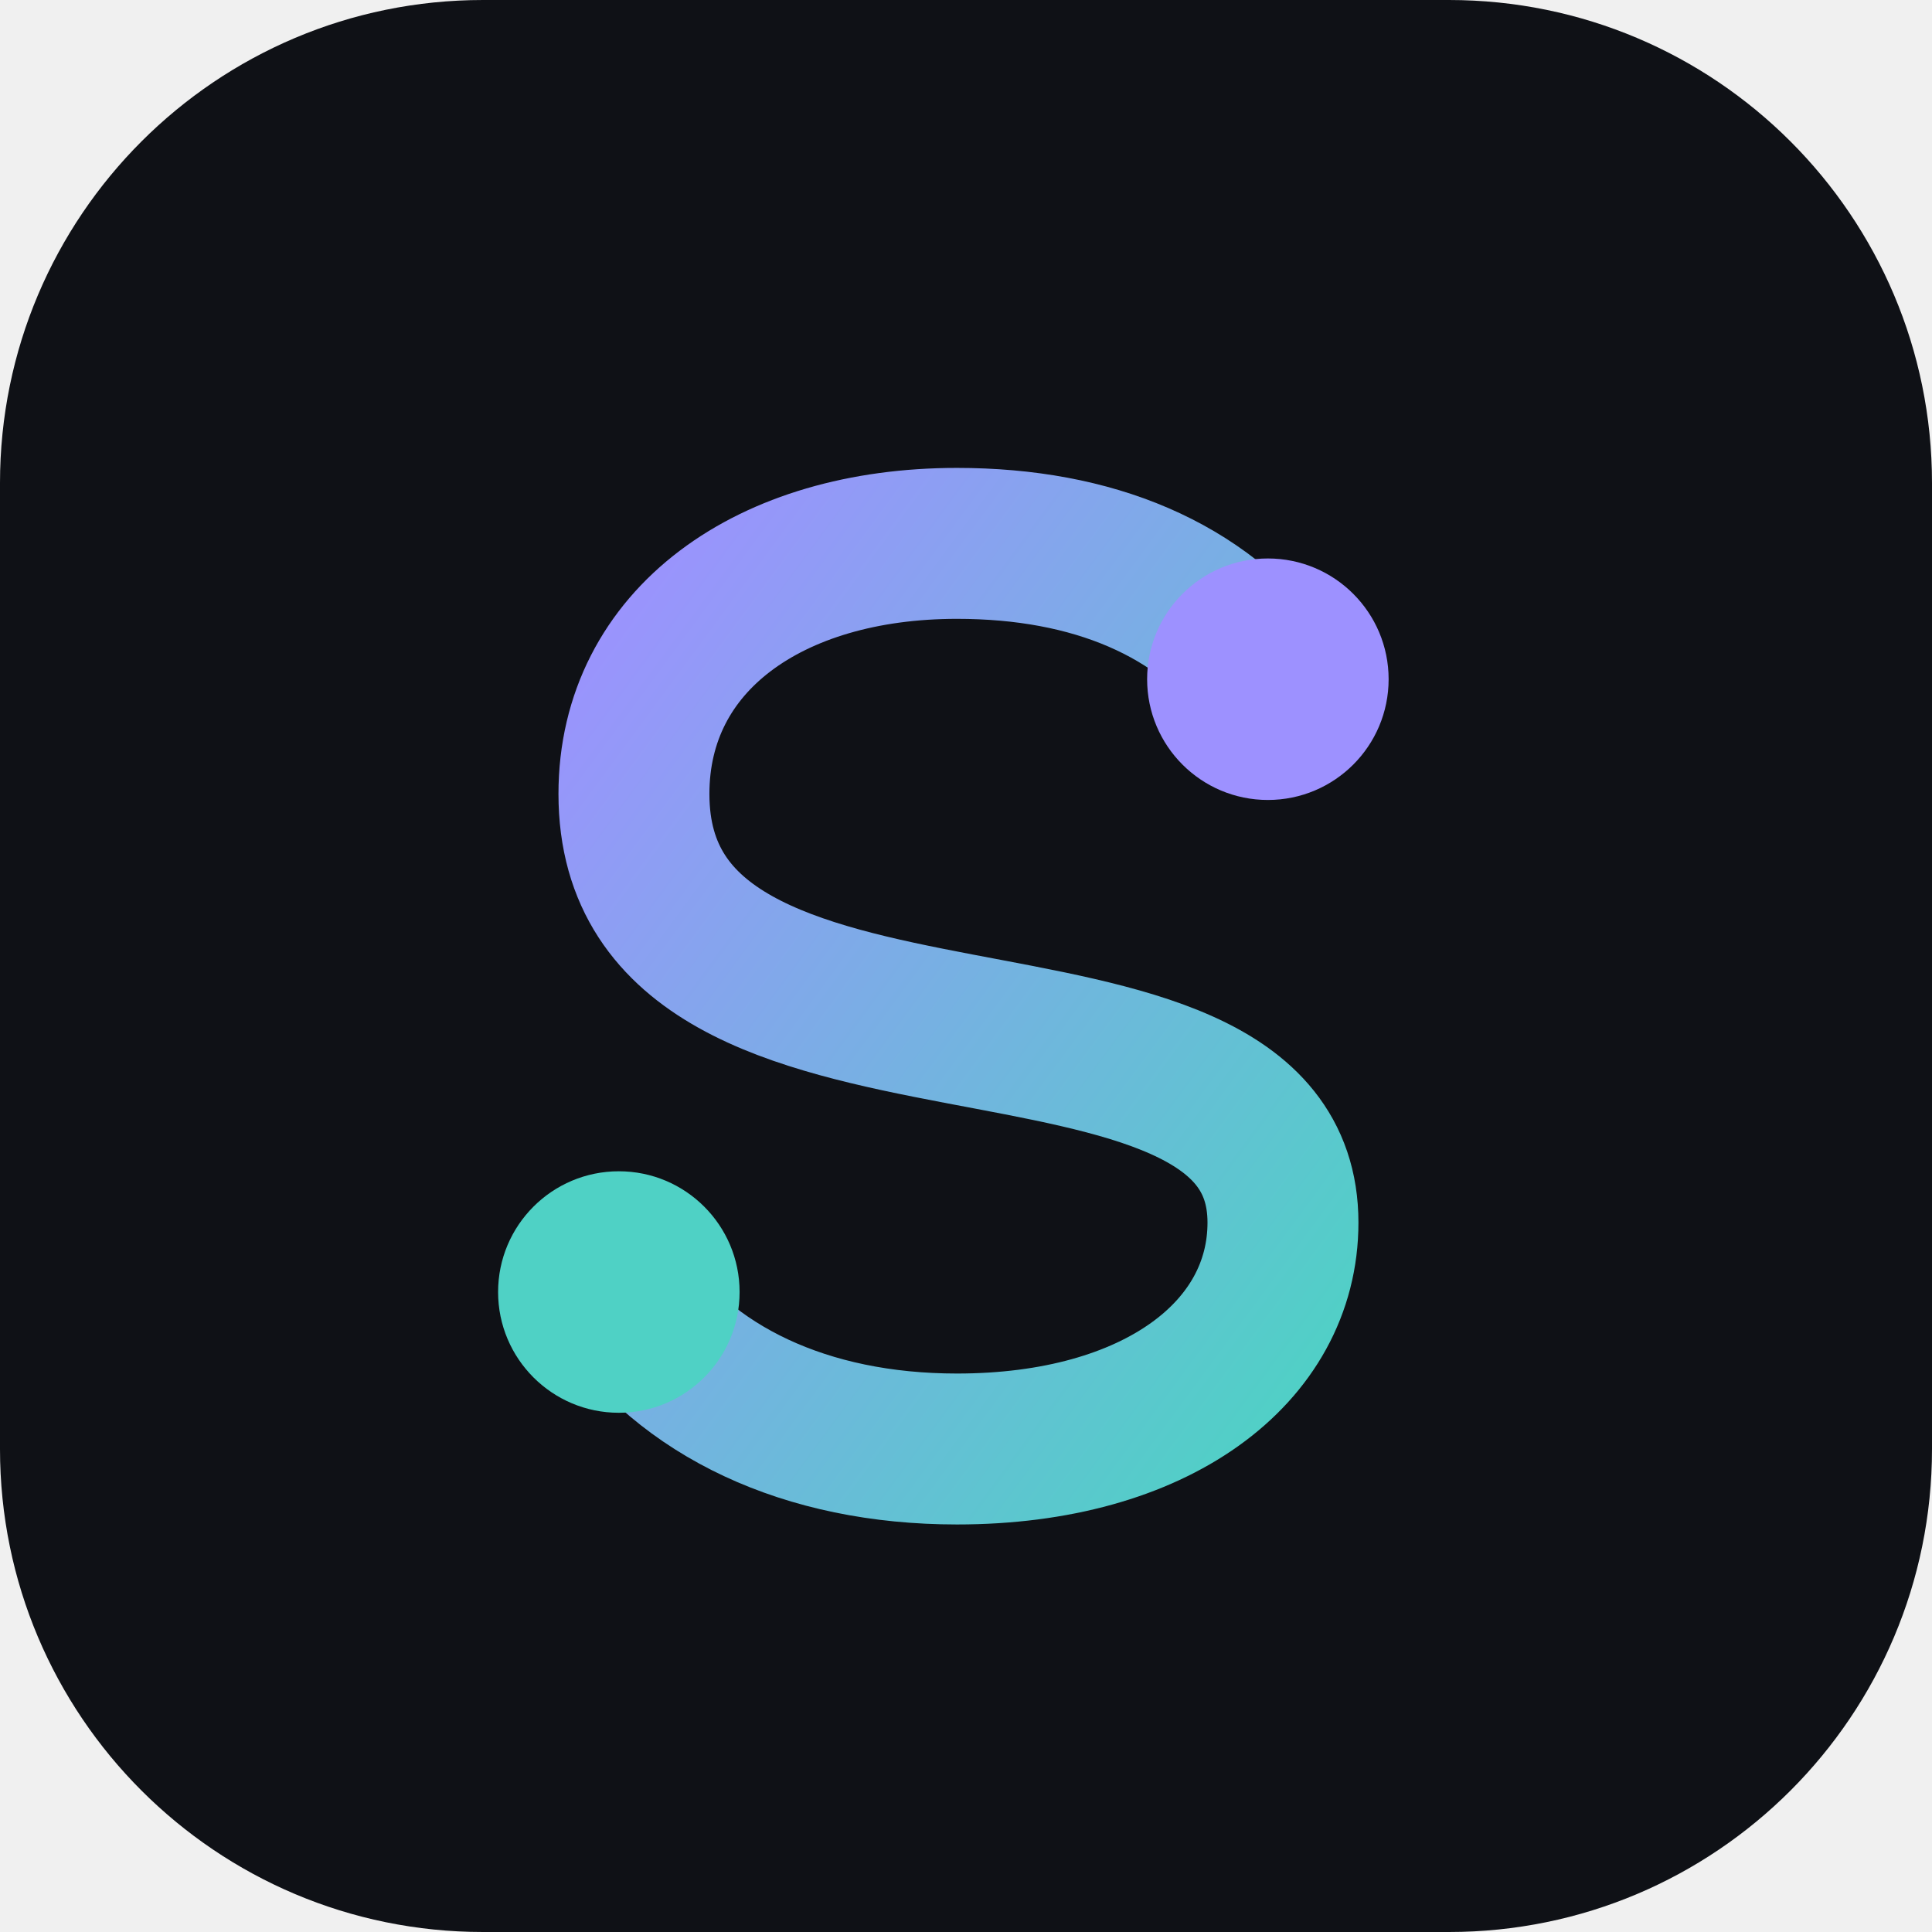
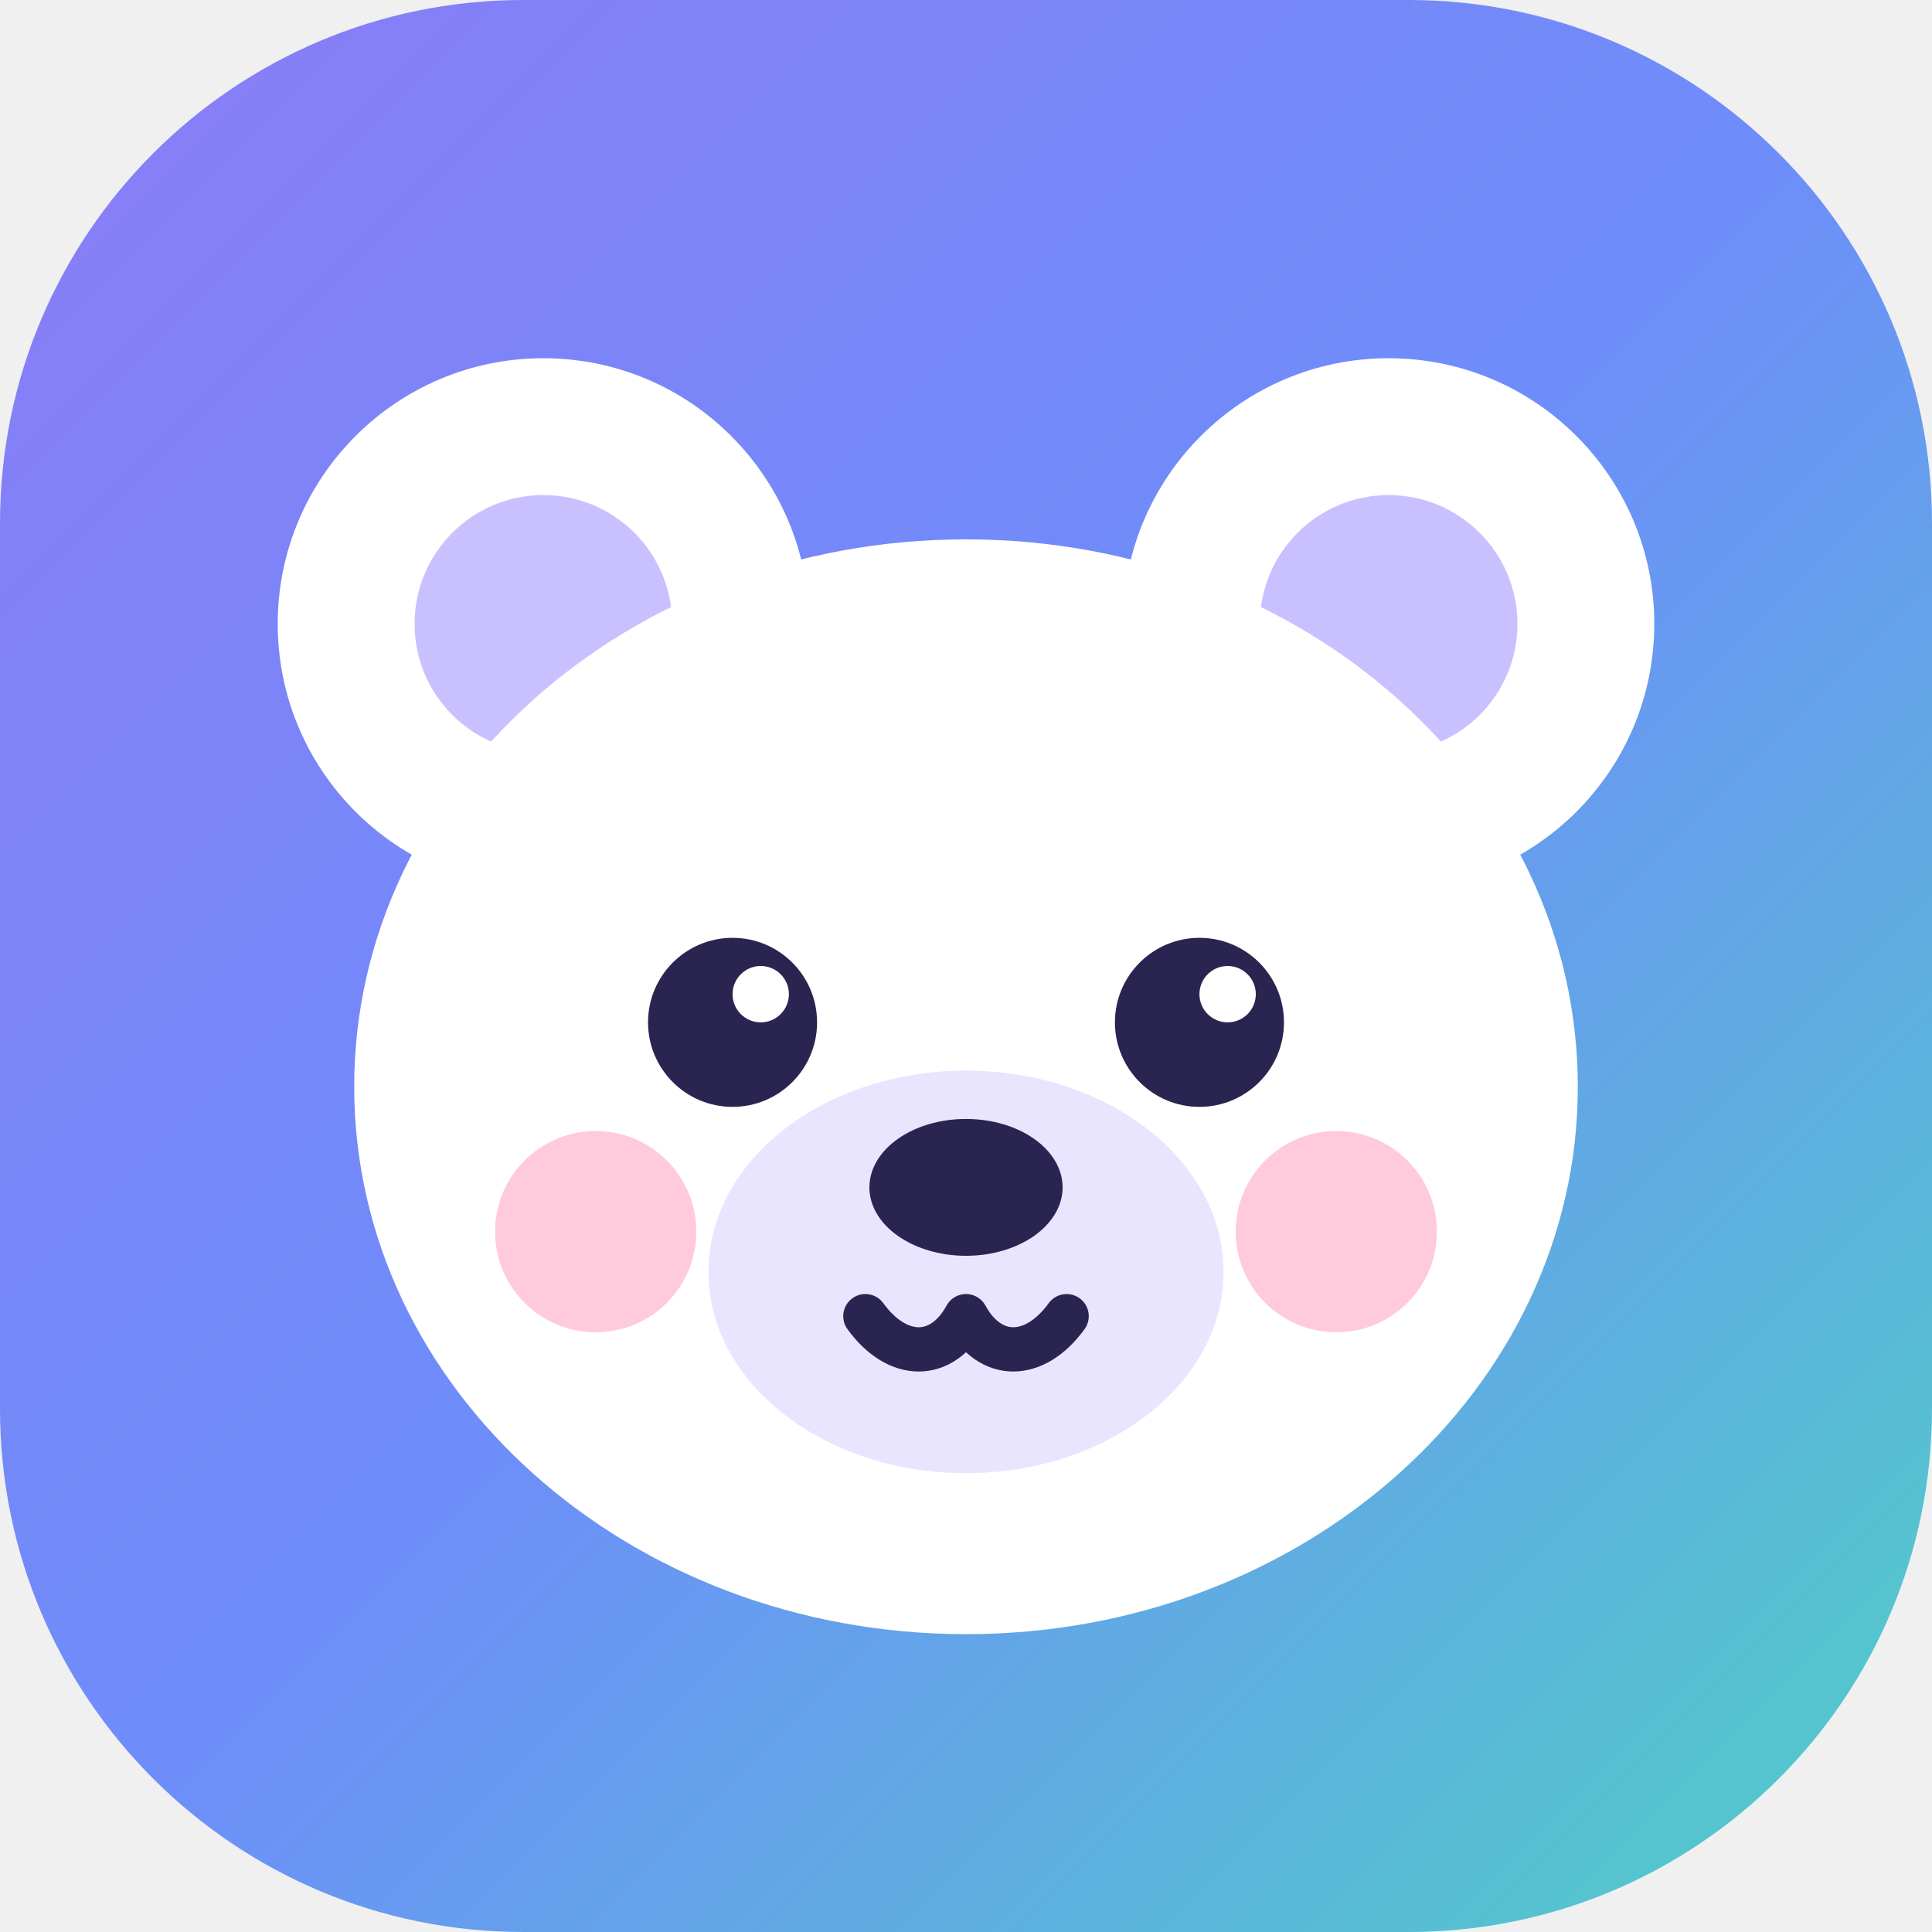
- <svg xmlns="http://www.w3.org/2000/svg" viewBox="0 0 64 64">
+ <svg xmlns="http://www.w3.org/2000/svg" viewBox="0 0 48 48">
  <defs>
    <linearGradient id="g" x1="0" y1="0" x2="1" y2="1">
-       <stop offset="0" stop-color="#9d91ff" />
+       <stop offset="0" stop-color="#8b7cf6" />
+       <stop offset=".5" stop-color="#6d8dfa" />
      <stop offset="1" stop-color="#4fd1c5" />
    </linearGradient>
  </defs>
-   <rect width="64" height="64" rx="16" fill="#0f1116" />
-   <path d="M42 22.5c-2.2-3-5.8-4.5-10.300-4.500-6.200 0-10.700 3.200-10.700 8.300 0 11 21.500 5 21.500 14.200 0 4.300-4.200 7.500-10.800 7.500-5 0-9-1.900-11.200-5.200" fill="none" stroke="url(#g)" stroke-width="5" stroke-linecap="round" />
-   <circle cx="42" cy="22.500" r="4" fill="#9d91ff" />
-   <circle cx="20.500" cy="42.800" r="4" fill="#4fd1c5" />
+   <rect width="48" height="48" rx="13" fill="url(#g)" />
+   <circle cx="13.5" cy="15.5" r="6.6" fill="#fff" />
+   <circle cx="34.5" cy="15.5" r="6.6" fill="#fff" />
+   <circle cx="13.5" cy="15.5" r="3.2" fill="#c9c1ff" />
+   <circle cx="34.5" cy="15.5" r="3.2" fill="#c9c1ff" />
+   <ellipse cx="24" cy="27" rx="15.2" ry="13.6" fill="#fff" />
+   <ellipse cx="24" cy="31.6" rx="6.4" ry="5" fill="#e9e5ff" />
+   <circle cx="14.8" cy="30.6" r="2.5" fill="#ff9fc0" opacity=".55" />
+   <circle cx="33.2" cy="30.6" r="2.5" fill="#ff9fc0" opacity=".55" />
+   <circle cx="18.2" cy="25.4" r="2.1" fill="#2a2550" />
+   <circle cx="29.8" cy="25.4" r="2.1" fill="#2a2550" />
+   <circle cx="18.9" cy="24.7" r=".7" fill="#fff" />
+   <circle cx="30.5" cy="24.7" r=".7" fill="#fff" />
+   <ellipse cx="24" cy="29.5" rx="2.4" ry="1.7" fill="#2a2550" />
+   <path d="M21.500 32.7c.8 1.1 1.900 1.1 2.500 0 .6 1.1 1.700 1.1 2.500 0" fill="none" stroke="#2a2550" stroke-width="1.1" stroke-linecap="round" stroke-linejoin="round" />
</svg>
